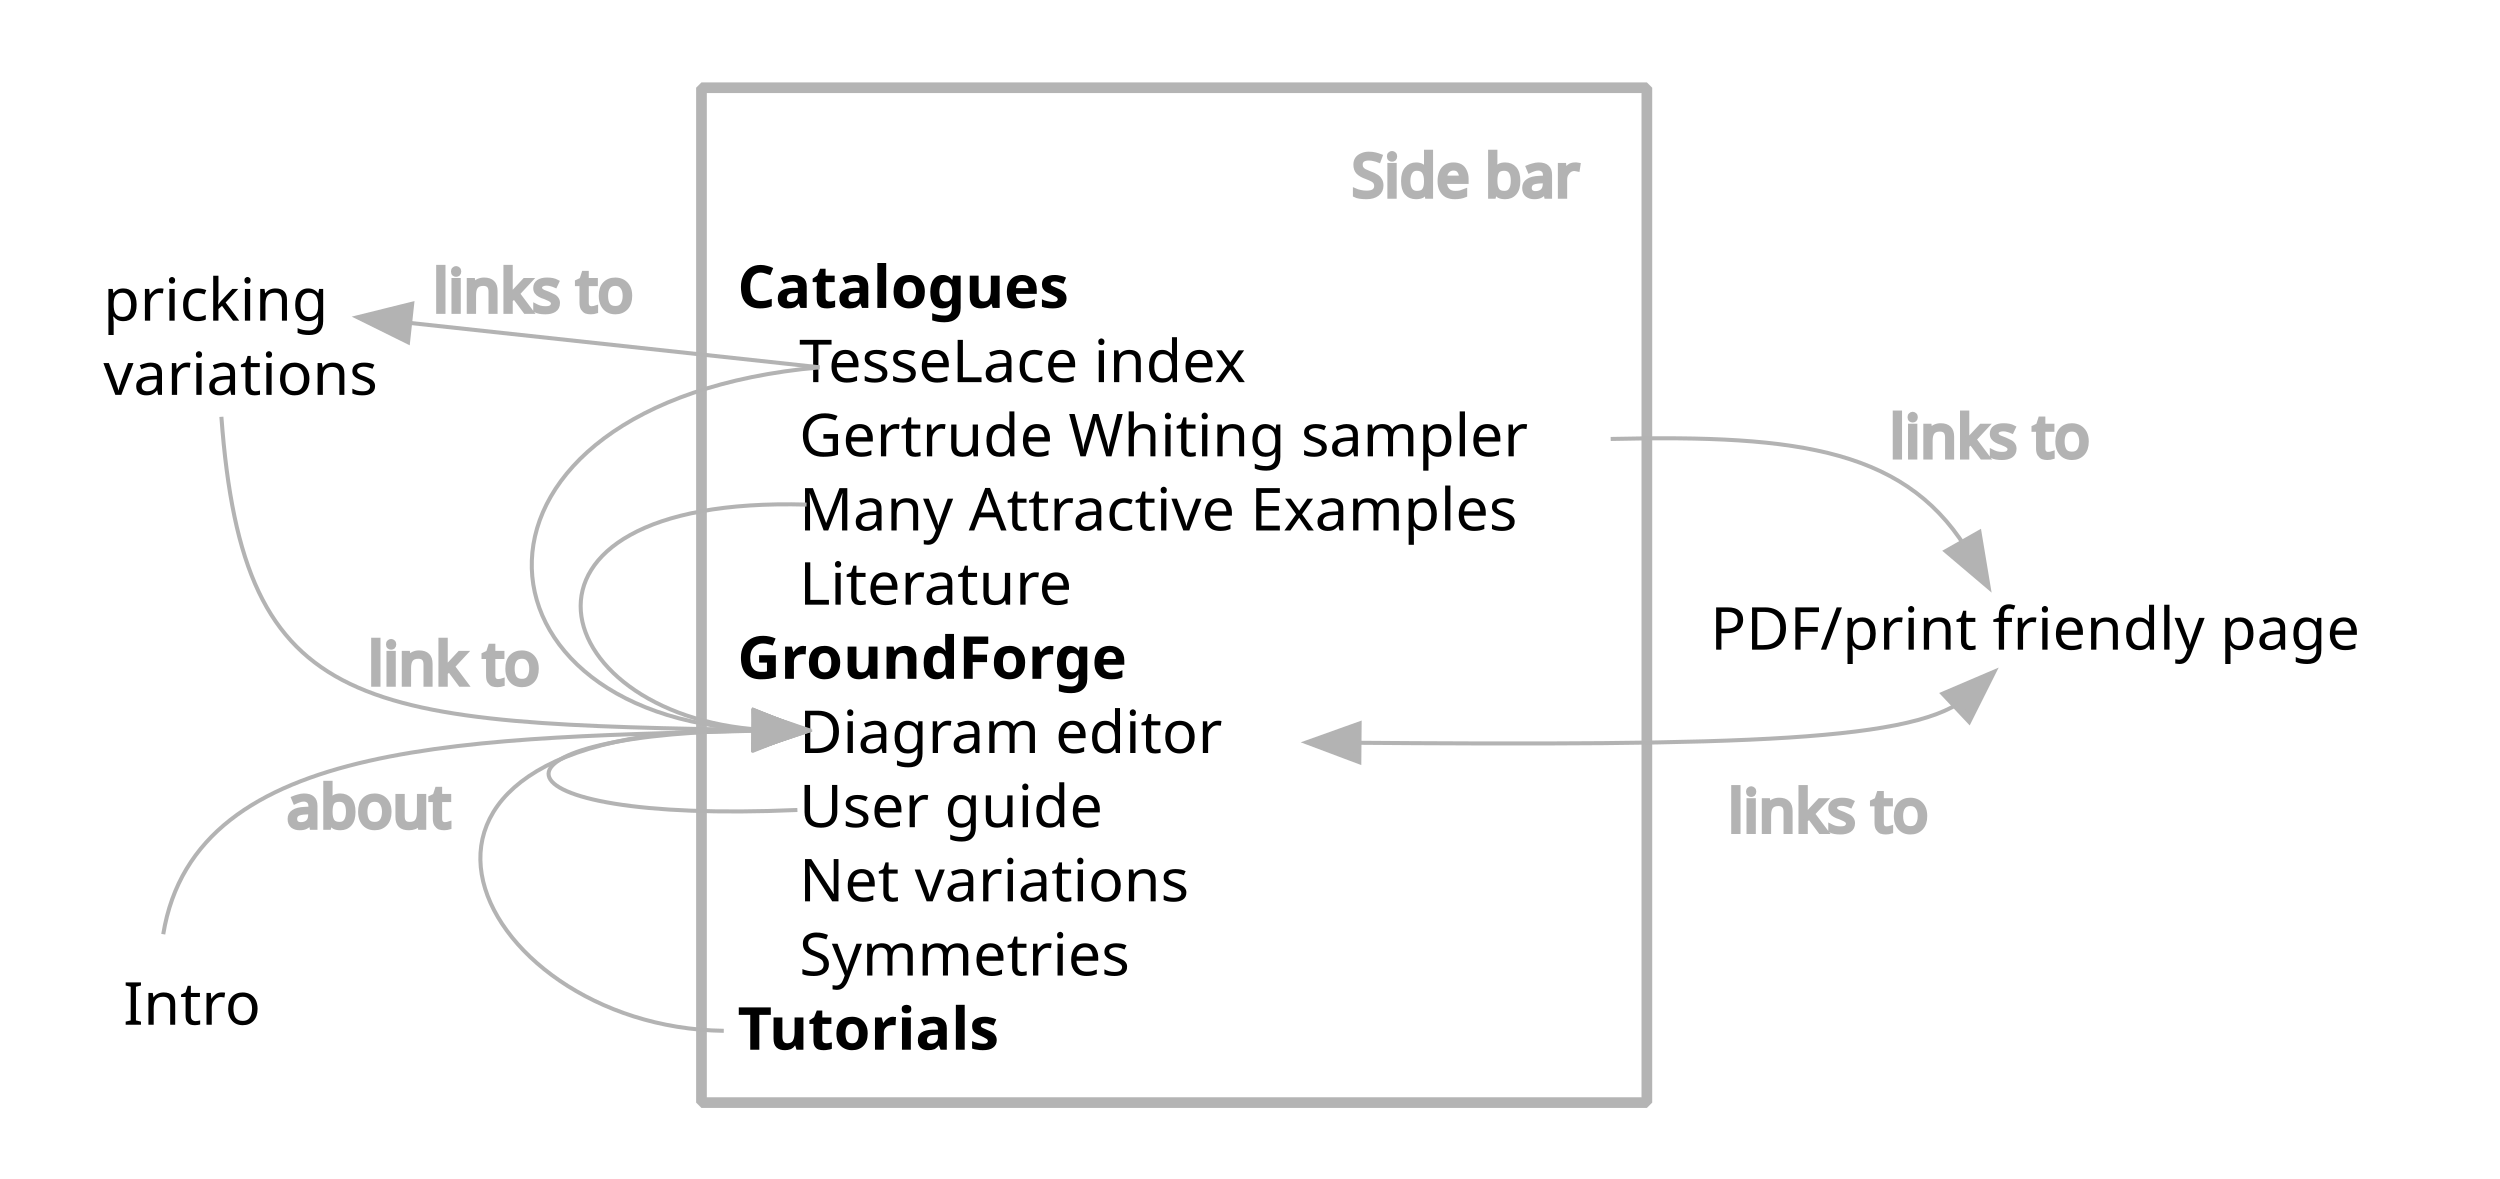
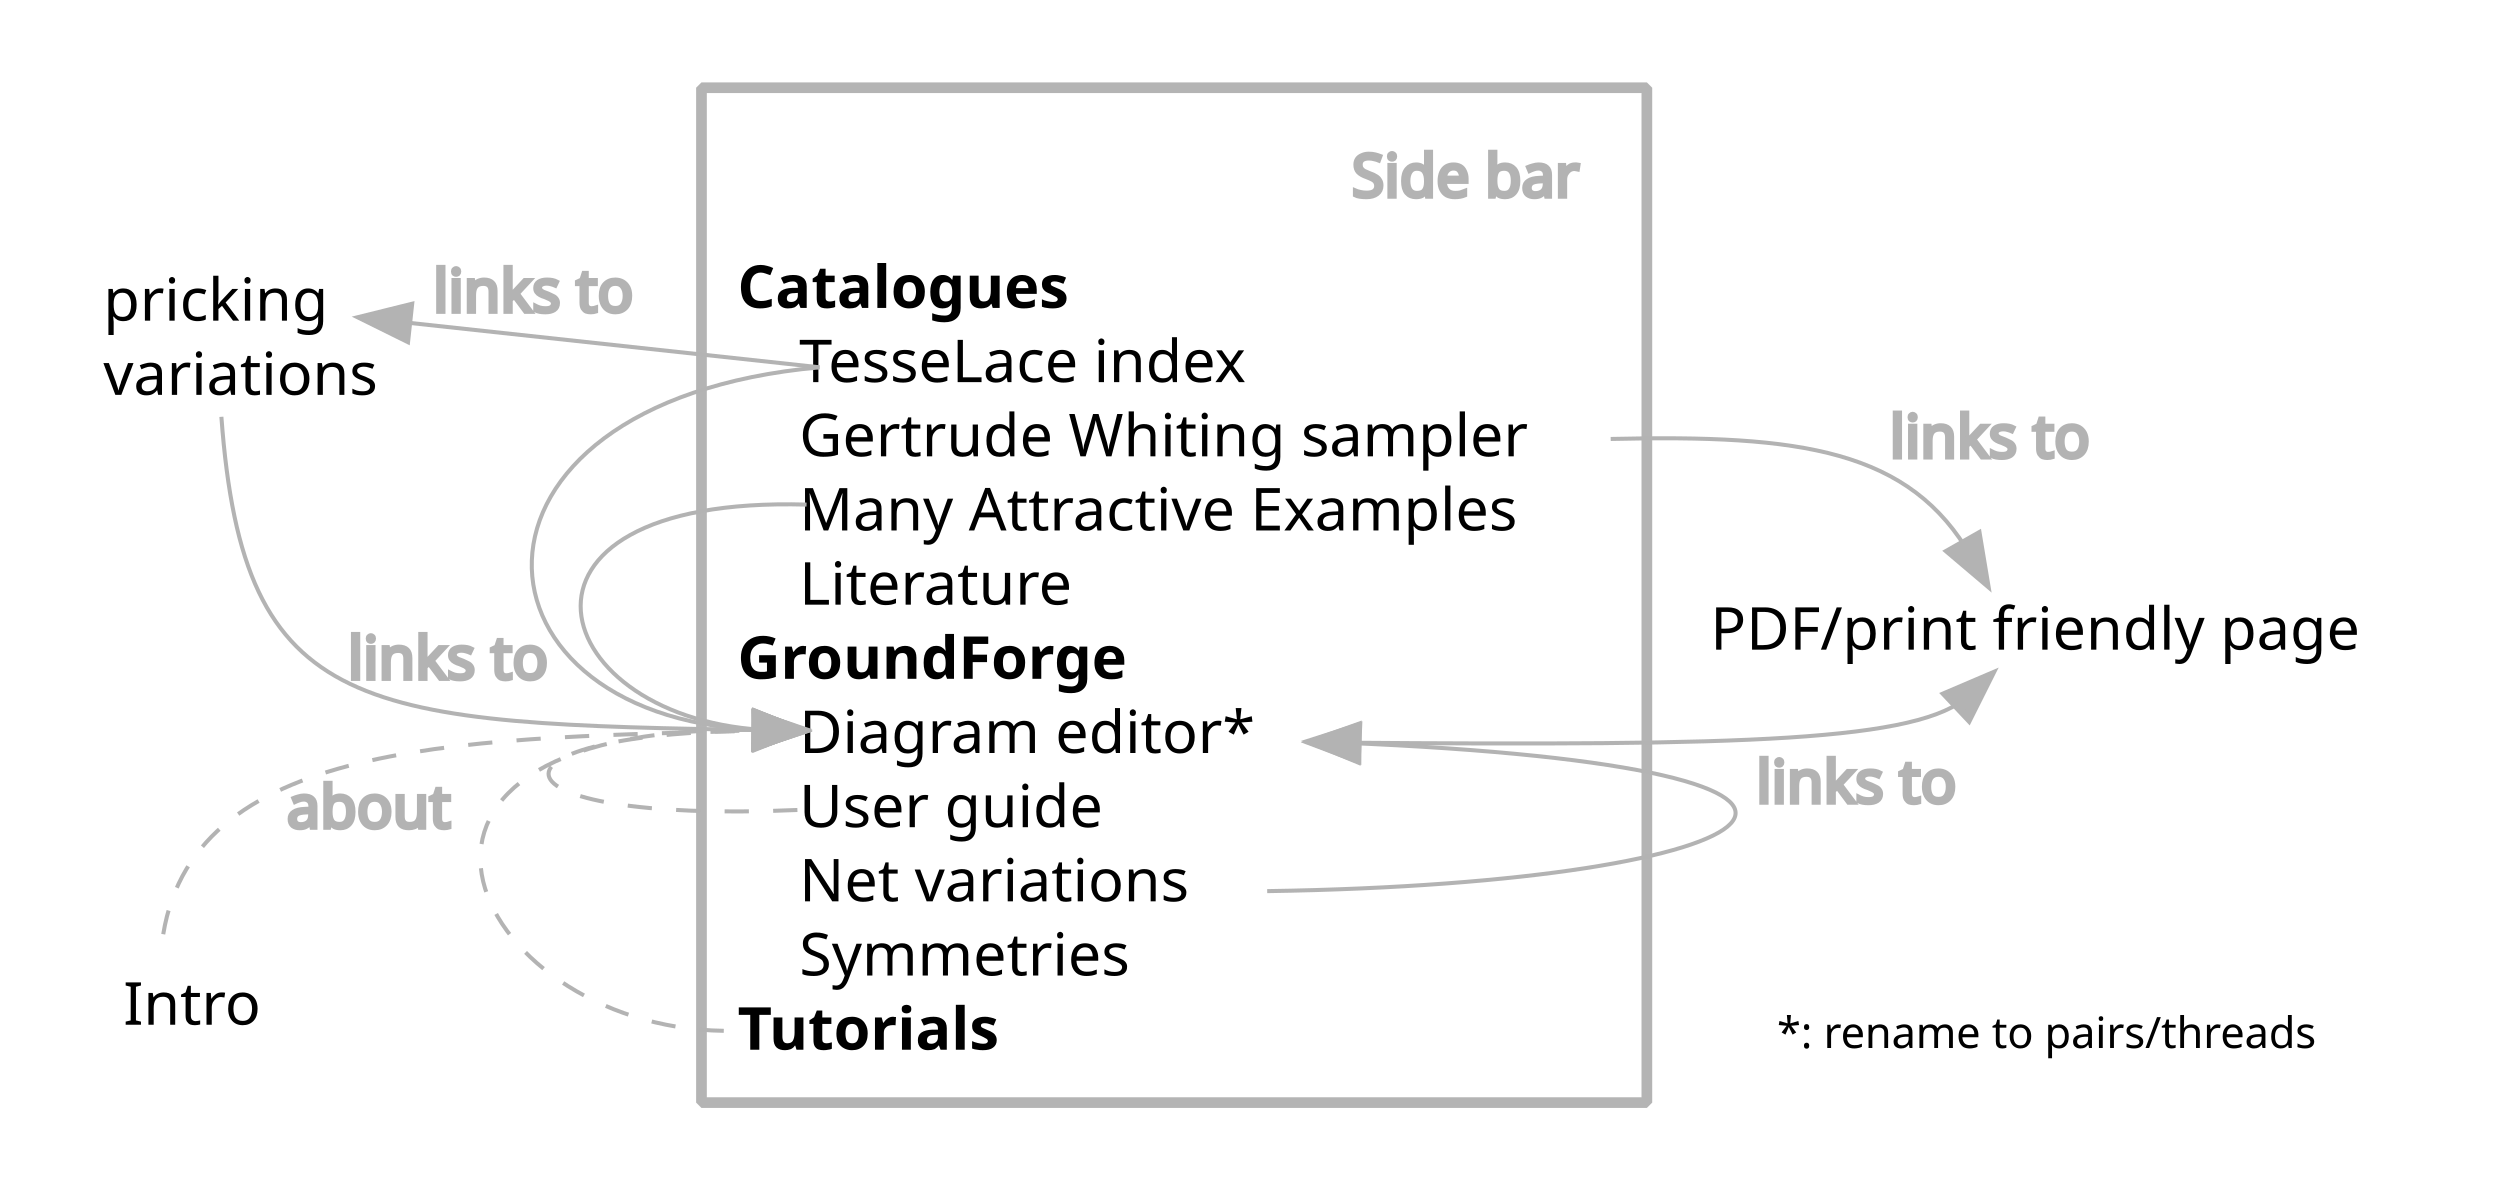
<svg xmlns="http://www.w3.org/2000/svg" xmlns:xlink="http://www.w3.org/1999/xlink" width="163.484mm" height="77.077mm" viewBox="0 0 163.484 77.077" version="1.1" id="svg5">
  <defs id="defs2">
    <marker style="overflow:visible" id="TriangleStart" refX="0" refY="0" orient="auto-start-reverse" markerWidth="15" markerHeight="11" viewBox="0 0 5.324 6.155" preserveAspectRatio="none">
      <path transform="scale(0.5)" style="fill:#b3b3b3;fill-rule:evenodd;stroke:context-stroke;stroke-width:1pt" d="M 5.77,0 -2.88,5 V -5 Z" id="path135" />
    </marker>
  </defs>
  <g id="layer1" transform="translate(-26.07134,-39.37452)">
    <text xml:space="preserve" style="font-size:3.881px;line-height:1.25;font-family:sans-serif;stroke-width:0.265" x="74.304" y="59.512" id="text113">
      <tspan id="tspan111" style="font-weight:bold;stroke-width:0.265" x="74.304" y="59.512">Catalogues</tspan>
      <tspan style="stroke-width:0.265" x="74.304" y="64.363" id="tspan117">    TesseLace index</tspan>
      <tspan style="stroke-width:0.265" x="74.304" y="69.214" id="tspan119">    Gertrude Whiting sampler</tspan>
      <tspan style="stroke-width:0.265" x="74.304" y="74.064" id="tspan121">    Many Attractive Examples</tspan>
      <tspan style="stroke-width:0.265" x="74.304" y="78.915" id="tspan123">    Literature</tspan>
      <tspan style="font-weight:bold;stroke-width:0.265" x="74.304" y="83.766" id="tspan127">GroundForge</tspan>
-       <tspan style="stroke-width:0.265" x="74.304" y="88.616" id="tspan131">    Diagram editor</tspan>
+       <tspan style="stroke-width:0.265" x="74.304" y="88.616" id="tspan131">    Diagram editor*</tspan>
      <tspan style="stroke-width:0.265" x="74.304" y="93.467" id="tspan133">    User guide</tspan>
      <tspan style="stroke-width:0.265" x="74.304" y="98.318" id="tspan135">    Net variations</tspan>
      <tspan style="stroke-width:0.265" x="74.304" y="103.169" id="tspan137">    Symmetries</tspan>
      <tspan id="tspan555" style="font-weight:bold;stroke-width:0.265" x="74.304" y="108.019">Tutorials</tspan>
    </text>
    <a id="a5149" transform="translate(6.879167)" />
    <rect style="fill:none;stroke:#b3b3b3;stroke-width:0.7;stroke-linejoin:bevel;stroke-opacity:0.987" id="rect245" width="61.823" height="66.366" x="71.943" y="45.111" />
    <text xml:space="preserve" style="font-size:3.881px;line-height:1.25;font-family:sans-serif;stroke:#b3b3b3;stroke-width:0.265;fill:#b3b3b3;fill-opacity:1" x="114.474" y="52.237" id="text408">
      <tspan id="tspan406" style="stroke:#b3b3b3;stroke-width:0.265;fill:#b3b3b3;fill-opacity:1" x="114.474" y="52.237">Side bar</tspan>
    </text>
    <a id="a5878" xlink:href="https://d-bl.github.io/GroundForge/" target="_blank" transform="translate(4.7625,-6.35)">
      <text xml:space="preserve" style="font-size:3.881px;line-height:1.25;font-family:sans-serif;stroke-width:0.265" x="29.37" y="112.736" id="text412">
        <tspan id="tspan410" style="stroke-width:0.265" x="29.37" y="112.736">Intro</tspan>
      </text>
    </a>
-     <path style="fill:none;fill-rule:evenodd;stroke:#b3b3b3;stroke-width:0.265px;stroke-linecap:butt;stroke-linejoin:miter;stroke-opacity:1;marker-end:url(#TriangleStart)" d="M 36.746,100.466 C 38.865,87.519 57.146,87.65 76.551,87.131" id="path459" />
+     <path style="fill:none;fill-rule:evenodd;stroke:#b3b3b3;stroke-width:0.265px;stroke-linecap:butt;stroke-linejoin:miter;stroke-opacity:1;marker-end:url(#TriangleStart);stroke-dasharray:1.587,1.587;stroke-dashoffset:0" d="M 36.746,100.466 C 38.865,87.519 57.146,87.65 76.551,87.131" id="path459" />
    <path style="fill:none;fill-rule:evenodd;stroke:#b3b3b3;stroke-width:0.265px;stroke-linecap:butt;stroke-linejoin:miter;stroke-opacity:1;marker-end:url(#TriangleStart)" d="m 131.4,68.08 c 12.403,-0.292 19.59,0.678 23.601,7.743" id="path3503" />
    <path style="fill:none;fill-rule:evenodd;stroke:#b3b3b3;stroke-width:0.265px;stroke-linecap:butt;stroke-linejoin:miter;stroke-opacity:1;marker-start:url(#TriangleStart);marker-end:url(#TriangleStart)" d="m 154.842,84.845 c -3.216,3.026 -14.594,3.309 -41.062,3.094" id="path3507" />
    <text xml:space="preserve" style="font-style:normal;font-variant:normal;font-weight:normal;font-stretch:normal;font-size:3.881px;line-height:1.25;font-family:sans-serif;-inkscape-font-specification:sans-serif;stroke:#b3b3b3;stroke-width:0.265;fill:#b3b3b3;fill-opacity:1" x="149.65" y="69.292" id="text3513">
      <tspan id="tspan3511" style="font-style:normal;font-variant:normal;font-weight:normal;font-stretch:normal;font-family:sans-serif;-inkscape-font-specification:sans-serif;stroke:#b3b3b3;stroke-width:0.265;fill:#b3b3b3;fill-opacity:1" x="149.65" y="69.292">links to</tspan>
    </text>
-     <text xml:space="preserve" style="font-style:normal;font-variant:normal;font-weight:normal;font-stretch:normal;font-size:3.881px;line-height:1.25;font-family:sans-serif;-inkscape-font-specification:sans-serif;stroke:#b3b3b3;stroke-width:0.265;fill:#b3b3b3;fill-opacity:1" x="139.087" y="93.783" id="text3517">
-       <tspan id="tspan3515" style="font-style:normal;font-variant:normal;font-weight:normal;font-stretch:normal;font-family:sans-serif;-inkscape-font-specification:sans-serif;stroke:#b3b3b3;stroke-width:0.265;fill:#b3b3b3;fill-opacity:1" x="139.087" y="93.783">links to</tspan>
+     <text xml:space="preserve" style="font-style:normal;font-variant:normal;font-weight:normal;font-stretch:normal;font-size:3.881px;line-height:1.25;font-family:sans-serif;-inkscape-font-specification:sans-serif;fill:#b3b3b3;fill-opacity:1;stroke:#b3b3b3;stroke-width:0.265" x="140.92" y="91.869" id="text3517">
+       <tspan id="tspan3515" style="font-style:normal;font-variant:normal;font-weight:normal;font-stretch:normal;font-family:sans-serif;-inkscape-font-specification:sans-serif;fill:#b3b3b3;fill-opacity:1;stroke:#b3b3b3;stroke-width:0.265" x="140.92" y="91.869">links to</tspan>
    </text>
    <a id="a5153" xlink:actuate="" xlink:href="https://d-bl.github.io/GroundForge/print?whiting=F4_P180&amp;patchWidth=9&amp;patchHeight=9&amp;d1=ctc&amp;c1=ctc&amp;b1=ctc&amp;a1=ctc&amp;d2=ctc&amp;c2=ctcllctc&amp;a2=ctcrrctc&amp;tile=1483,8-48&amp;footsideStitch=ctctt&amp;tileStitch=ctc&amp;headsideStitch=ctctt&amp;shiftColsSW=-2&amp;shiftRowsSW=2&amp;shiftColsSE=2&amp;shiftRowsSE=2" transform="translate(2.75336,-3.508916)" target="_blank">
      <text xml:space="preserve" style="font-size:3.881px;line-height:1.25;font-family:sans-serif;stroke-width:0.265" x="135.169" y="85.367" id="text3521">
        <tspan id="tspan3519" style="stroke-width:0.265" x="135.169" y="85.367">PDF/print friendly page</tspan>
      </text>
    </a>
    <path style="fill:none;fill-rule:evenodd;stroke:#b3b3b3;stroke-width:0.265px;stroke-linecap:butt;stroke-linejoin:miter;stroke-opacity:1;marker-end:url(#TriangleStart)" d="M 79.665,63.395 C 54.331,65.685 55.864,86.872 76.551,87.131" id="path5053" />
    <path style="fill:none;fill-rule:evenodd;stroke:#b3b3b3;stroke-width:0.265px;stroke-linecap:butt;stroke-linejoin:miter;stroke-opacity:1;marker-end:url(#TriangleStart)" d="M 78.816,72.372 C 57.296,71.755 61.728,86.659 76.551,87.131" id="path5057" />
-     <path style="fill:none;fill-rule:evenodd;stroke:#b3b3b3;stroke-width:0.265px;stroke-linecap:butt;stroke-linejoin:miter;stroke-opacity:1;marker-end:url(#TriangleStart)" d="M 78.216,92.342 C 57.136,93.281 56.492,87.161 76.551,87.131" id="path5085" />
+     <path style="fill:none;fill-rule:evenodd;stroke:#b3b3b3;stroke-width:0.265px;stroke-linecap:butt;stroke-linejoin:miter;stroke-opacity:1;marker-end:url(#TriangleStart);stroke-dasharray:1.587,1.587;stroke-dashoffset:0" d="M 78.216,92.342 C 57.136,93.281 56.492,87.161 76.551,87.131" id="path5085" />
    <path style="fill:none;fill-rule:evenodd;stroke:#b3b3b3;stroke-width:0.265px;stroke-linecap:butt;stroke-linejoin:miter;stroke-opacity:1;marker-end:url(#TriangleStart)" d="M 79.665,63.395 51.705,60.366" id="path5099" />
-     <text xml:space="preserve" style="font-style:normal;font-variant:normal;font-weight:normal;font-stretch:normal;font-size:3.881px;line-height:1.25;font-family:sans-serif;-inkscape-font-specification:sans-serif;stroke:#b3b3b3;stroke-width:0.265;fill:#b3b3b3;fill-opacity:1" x="50.147" y="84.147" id="text5105">
-       <tspan id="tspan5103" style="font-style:normal;font-variant:normal;font-weight:normal;font-stretch:normal;font-family:sans-serif;-inkscape-font-specification:sans-serif;stroke:#b3b3b3;stroke-width:0.265;fill:#b3b3b3;fill-opacity:1" x="50.147" y="84.147">link to</tspan>
+     <text xml:space="preserve" style="font-style:normal;font-variant:normal;font-weight:normal;font-stretch:normal;font-size:3.881px;line-height:1.25;font-family:sans-serif;-inkscape-font-specification:sans-serif;fill:#b3b3b3;fill-opacity:1;stroke:#b3b3b3;stroke-width:0.265" x="48.826" y="83.77" id="text5105">
+       <tspan id="tspan5103" style="font-style:normal;font-variant:normal;font-weight:normal;font-stretch:normal;font-family:sans-serif;-inkscape-font-specification:sans-serif;fill:#b3b3b3;fill-opacity:1;stroke:#b3b3b3;stroke-width:0.265" x="48.826" y="83.77">links to</tspan>
    </text>
    <a id="a5936" xlink:href="https://d-bl.github.io/GroundForge/sheet.html?img=376&amp;patch=B-C-,---5,C-B-,-5--;checker&amp;%20patch=5-M9,-50F;checker&amp;%20patch=4-J4,35-7;checker&amp;%20patch=4-L8,25-1;checker&amp;%20patch=4-M9,25E-;checker&amp;%20patch=68-7,-124;checker&amp;%20patch=4-O0,9E-7;checker&amp;%20patch=4-O0,O04-;checker&amp;%20patch=58-1,-158;checker&amp;%20patch=5831,-4-7;checker&amp;%20patch=5-O-E-,-E-5-O;checker" target="_blank" transform="translate(4.7625,-6.35)">
      <text xml:space="preserve" style="font-size:3.881px;line-height:1.25;font-family:sans-serif;stroke-width:0.265" x="28.072" y="66.697" id="text5109">
        <tspan id="tspan5107" style="stroke-width:0.265" x="28.072" y="66.697">pricking</tspan>
        <tspan style="stroke-width:0.265" x="28.072" y="71.547" id="tspan5111">variations</tspan>
      </text>
    </a>
    <path style="fill:none;fill-rule:evenodd;stroke:#b3b3b3;stroke-width:0.265px;stroke-linecap:butt;stroke-linejoin:miter;stroke-opacity:1;marker-end:url(#TriangleStart)" d="m 40.548,66.631 c 1.448,19.683 9.01,20.07 36.003,20.5" id="path5117" />
    <text xml:space="preserve" style="font-size:3.881px;line-height:1.25;font-family:sans-serif;stroke-width:0.265" x="149.799" y="50.709" id="text5714">
      <tspan id="tspan5712" style="stroke-width:0.265" x="149.799" y="50.709" />
    </text>
    <text xml:space="preserve" style="font-style:normal;font-variant:normal;font-weight:normal;font-stretch:normal;font-size:3.881px;line-height:1.25;font-family:sans-serif;-inkscape-font-specification:sans-serif;stroke:#b3b3b3;stroke-width:0.265;fill:#b3b3b3;fill-opacity:1" x="44.838" y="93.505" id="text5820">
      <tspan id="tspan5818" style="font-style:normal;font-variant:normal;font-weight:normal;font-stretch:normal;font-family:sans-serif;-inkscape-font-specification:sans-serif;stroke:#b3b3b3;stroke-width:0.265;fill:#b3b3b3;fill-opacity:1" x="44.838" y="93.505">about</tspan>
    </text>
-     <path style="fill:none;fill-rule:evenodd;stroke:#b3b3b3;stroke-width:0.265px;stroke-linecap:butt;stroke-linejoin:miter;stroke-opacity:1;marker-end:url(#TriangleStart)" d="M 73.402,106.783 C 56.678,106.575 46.865,86.244 76.551,87.131" id="path657" />
+     <path style="fill:none;fill-rule:evenodd;stroke:#b3b3b3;stroke-width:0.265px;stroke-linecap:butt;stroke-linejoin:miter;stroke-opacity:1;marker-end:url(#TriangleStart);stroke-dasharray:1.587,1.587;stroke-dashoffset:0" d="M 73.402,106.783 C 56.678,106.575 46.865,86.244 76.551,87.131" id="path657" />
    <text xml:space="preserve" style="font-style:normal;font-variant:normal;font-weight:normal;font-stretch:normal;font-size:3.881px;line-height:1.25;font-family:sans-serif;-inkscape-font-specification:sans-serif;stroke:#b3b3b3;stroke-width:0.265;fill:#b3b3b3;fill-opacity:1" x="54.4" y="59.767" id="text814">
      <tspan id="tspan812" style="font-style:normal;font-variant:normal;font-weight:normal;font-stretch:normal;font-family:sans-serif;-inkscape-font-specification:sans-serif;stroke:#b3b3b3;stroke-width:0.265;fill:#b3b3b3;fill-opacity:1" x="54.4" y="59.767">links to</tspan>
    </text>
+     <path style="fill:none;fill-rule:evenodd;stroke:#b3b3b3;stroke-width:0.265px;stroke-linecap:butt;stroke-linejoin:miter;stroke-opacity:1;marker-end:url(#TriangleStart)" d="m 108.937,97.649 c 34.178,-0.521 45.07,-8.065 4.843,-9.71" id="path220" />
+     <text xml:space="preserve" style="font-size:2.822px;line-height:1.25;font-family:sans-serif;stroke-width:0.265" x="142.282" y="107.909" id="text1534">
+       <tspan id="tspan1532" style="stroke-width:0.265;font-size:2.822px" x="142.282" y="107.909">*: rename to pairs/threads</tspan>
+     </text>
  </g>
</svg>
